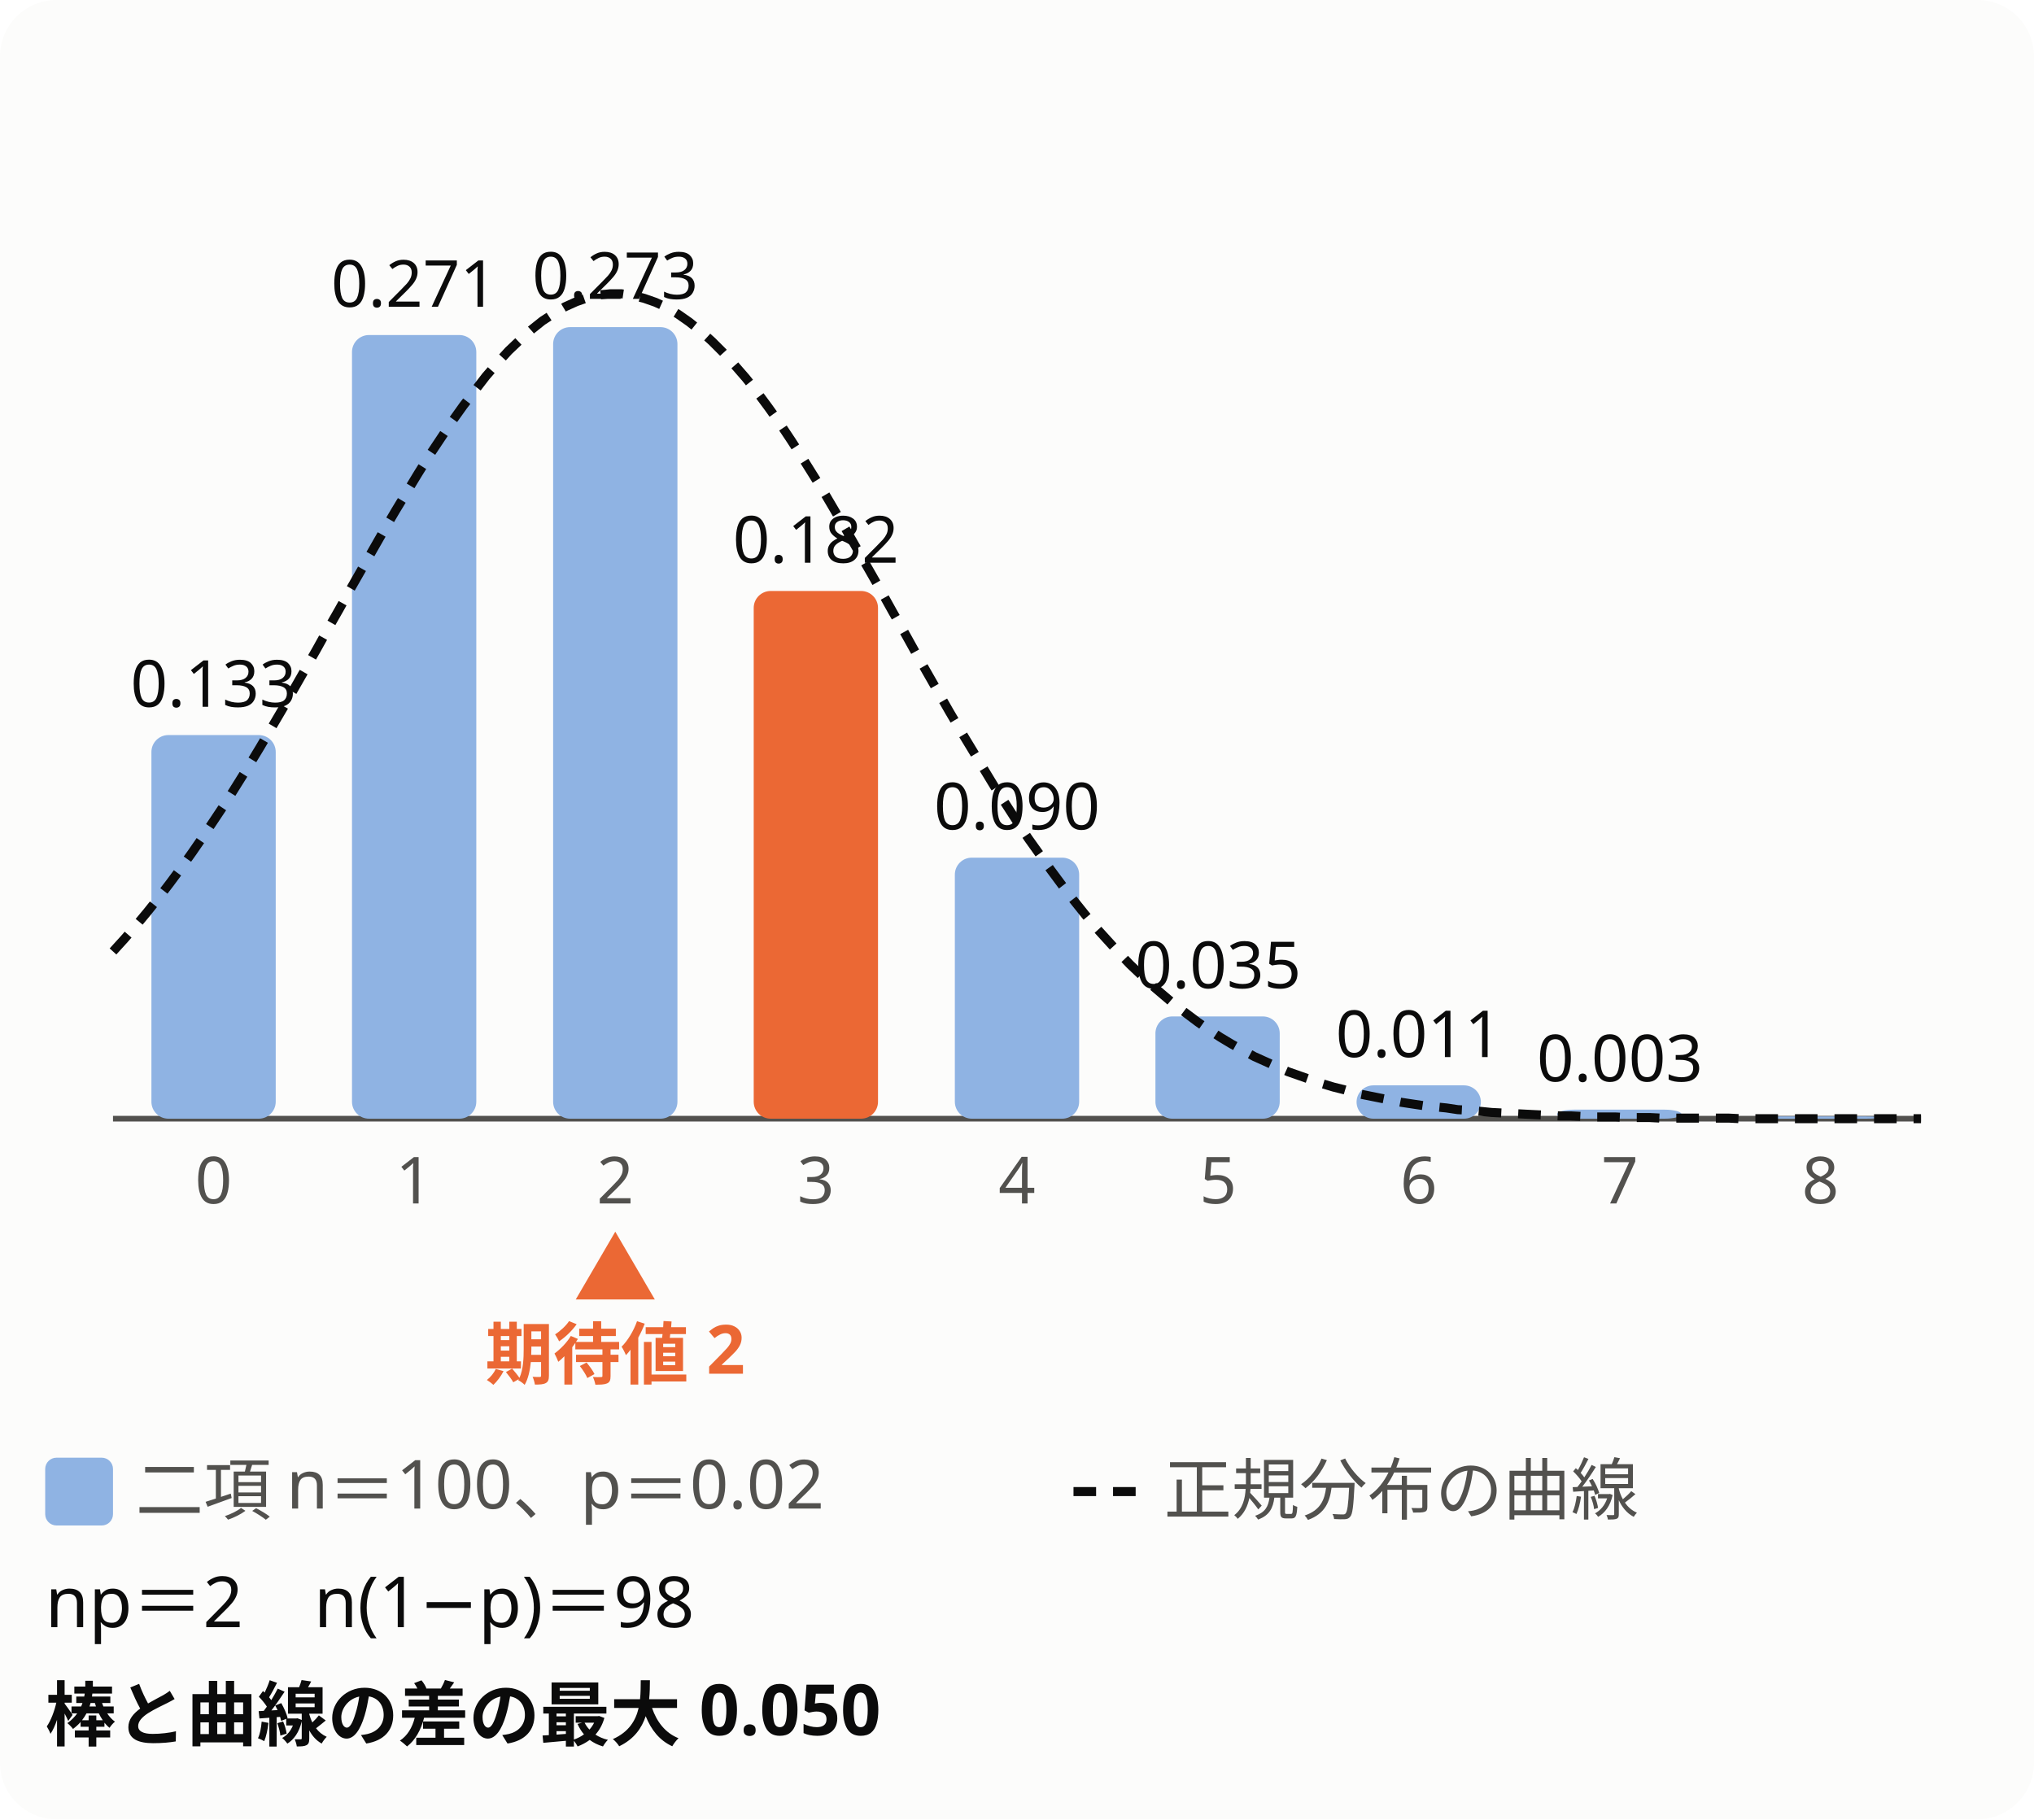
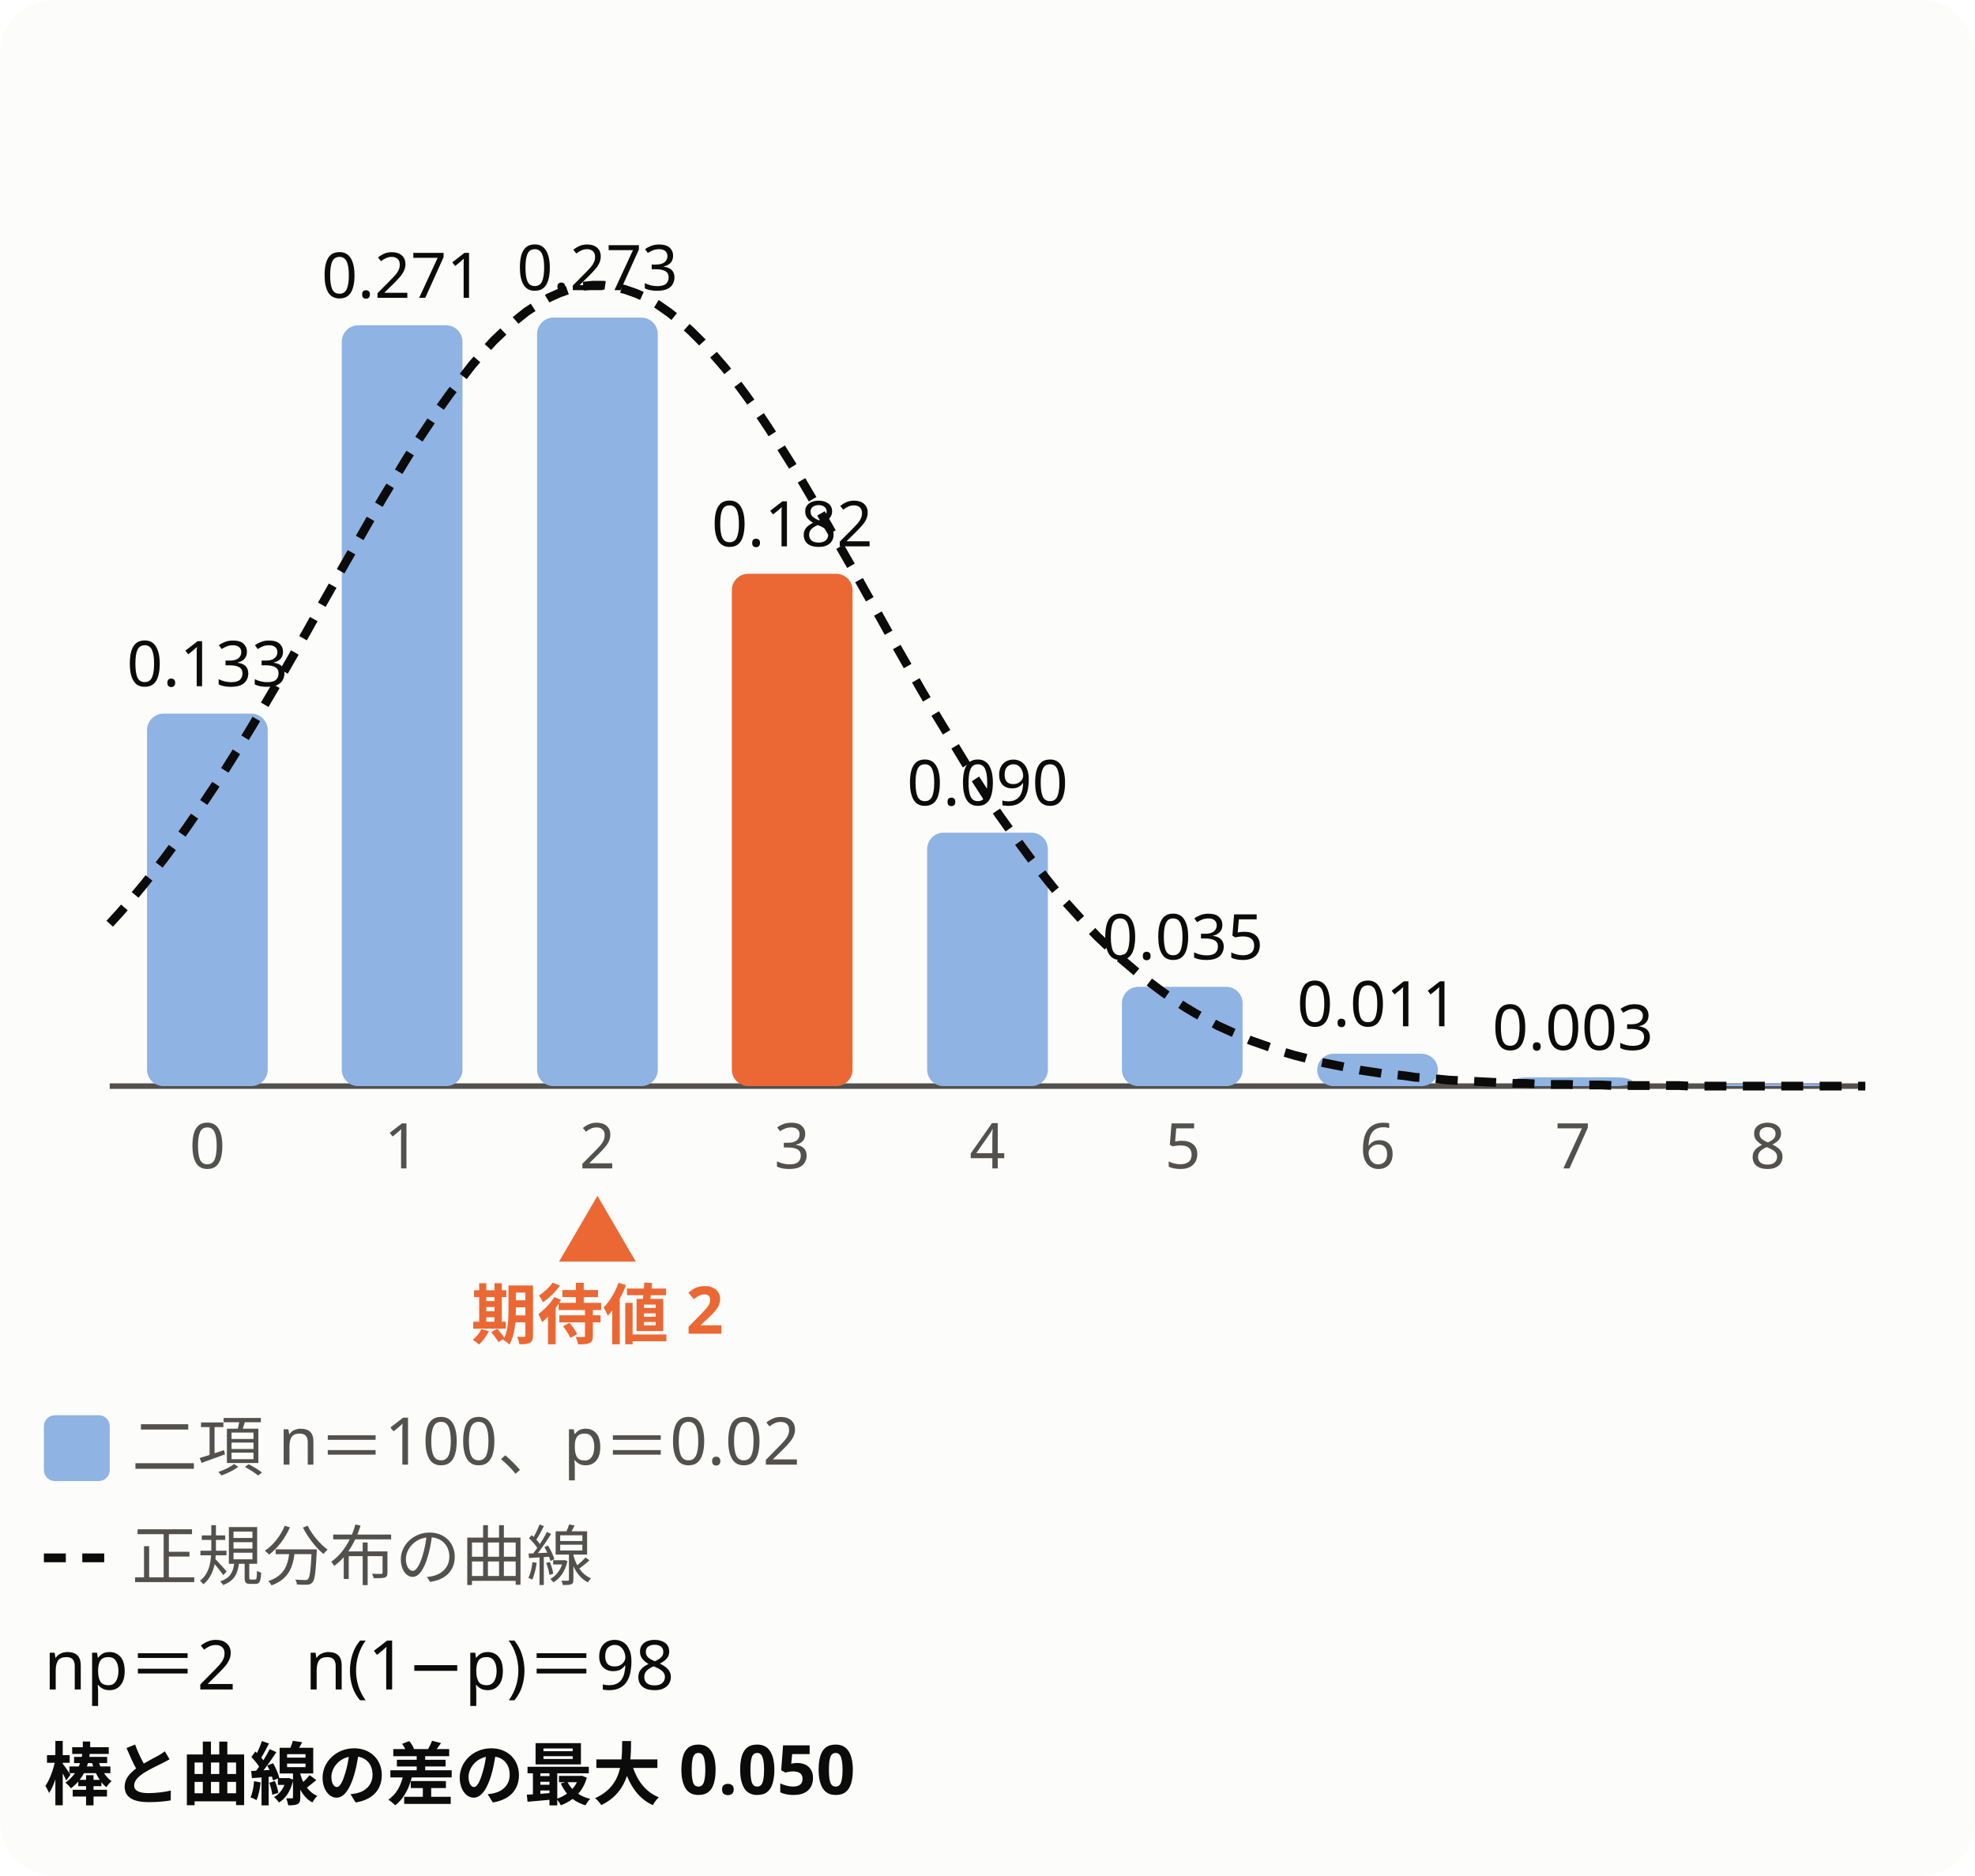
- <svg xmlns="http://www.w3.org/2000/svg" viewBox="0 0 360 322" width="360" height="322" font-family="sans-serif">
-   <rect width="360" height="322" rx="10" fill="#fcfcfb" />
+ <svg xmlns="http://www.w3.org/2000/svg" viewBox="0 0 360 342" width="360" height="342" font-family="sans-serif">
+   <rect width="360" height="342" rx="10" fill="#fcfcfb" />
  <line x1="20" y1="198" x2="340" y2="198" stroke="#52514e" stroke-width="1" />
  <rect x="26.8" y="130.1" width="22" height="67.9" rx="3" fill="#8fb3e3" />
  <text x="37.8" y="125.1" font-size="11.5" fill="#0b0b0b" text-anchor="middle" stroke="#fcfcfb" stroke-width="4" paint-order="stroke">0.133</text>
  <text x="37.8" y="213" font-size="11.5" fill="#52514e" text-anchor="middle">0</text>
  <rect x="62.3" y="59.3" width="22" height="138.7" rx="3" fill="#8fb3e3" />
  <text x="73.3" y="54.3" font-size="11.5" fill="#0b0b0b" text-anchor="middle" stroke="#fcfcfb" stroke-width="4" paint-order="stroke">0.271</text>
  <text x="73.3" y="213" font-size="11.5" fill="#52514e" text-anchor="middle">1</text>
  <rect x="97.9" y="57.9" width="22" height="140.1" rx="3" fill="#8fb3e3" />
  <text x="108.9" y="52.9" font-size="11.5" fill="#0b0b0b" text-anchor="middle" stroke="#fcfcfb" stroke-width="4" paint-order="stroke">0.273</text>
  <text x="108.9" y="213" font-size="11.5" fill="#52514e" text-anchor="middle">2</text>
  <rect x="133.4" y="104.6" width="22" height="93.4" rx="3" fill="#eb6834" />
  <text x="144.4" y="99.6" font-size="11.5" fill="#0b0b0b" text-anchor="middle" stroke="#fcfcfb" stroke-width="4" paint-order="stroke">0.182</text>
  <text x="144.4" y="213" font-size="11.5" fill="#52514e" text-anchor="middle">3</text>
  <rect x="169" y="151.8" width="22" height="46.2" rx="3" fill="#8fb3e3" />
  <text x="180.0" y="146.8" font-size="11.5" fill="#0b0b0b" text-anchor="middle" stroke="#fcfcfb" stroke-width="4" paint-order="stroke">0.090</text>
  <text x="180" y="213" font-size="11.5" fill="#52514e" text-anchor="middle">4</text>
  <rect x="204.5" y="179.9" width="22" height="18.1" rx="3" fill="#8fb3e3" />
  <text x="215.6" y="174.9" font-size="11.5" fill="#0b0b0b" text-anchor="middle" stroke="#fcfcfb" stroke-width="4" paint-order="stroke">0.035</text>
  <text x="215.6" y="213" font-size="11.5" fill="#52514e" text-anchor="middle">5</text>
  <rect x="240.1" y="192.1" width="22" height="5.9" rx="3" fill="#8fb3e3" />
  <text x="251.1" y="187.1" font-size="11.5" fill="#0b0b0b" text-anchor="middle" stroke="#fcfcfb" stroke-width="4" paint-order="stroke">0.011</text>
  <text x="251.1" y="213" font-size="11.5" fill="#52514e" text-anchor="middle">6</text>
  <rect x="275.6" y="196.4" width="22" height="1.6" rx="3" fill="#8fb3e3" />
  <text x="286.7" y="191.4" font-size="11.5" fill="#0b0b0b" text-anchor="middle" stroke="#fcfcfb" stroke-width="4" paint-order="stroke">0.003</text>
  <text x="286.7" y="213" font-size="11.5" fill="#52514e" text-anchor="middle">7</text>
  <rect x="311.2" y="197.6" width="22" height="0.4" rx="3" fill="#8fb3e3" />
  <text x="322.2" y="213" font-size="11.5" fill="#52514e" text-anchor="middle">8</text>
  <path d="M20.0,168.4 L22.0,166.2 L24.0,163.9 L26.0,161.5 L28.0,159.0 L30.0,156.4 L32.0,153.7 L34.0,150.9 L36.0,148.0 L38.0,145.0 L40.0,142.0 L42.0,138.8 L44.0,135.6 L46.0,132.3 L48.0,128.9 L50.0,125.5 L52.0,122.0 L54.0,118.5 L56.0,115.0 L58.0,111.4 L60.0,107.9 L62.0,104.3 L64.0,100.8 L66.0,97.3 L68.0,93.8 L70.0,90.4 L72.0,87.1 L74.0,83.8 L76.0,80.6 L78.0,77.6 L80.0,74.6 L82.0,71.8 L84.0,69.2 L86.0,66.6 L88.0,64.3 L90.0,62.1 L92.0,60.2 L94.0,58.4 L96.0,56.8 L98.0,55.5 L100.0,54.3 L102.0,53.4 L104.0,52.7 L106.0,52.2 L108.0,52.0 L110.0,52.0 L112.0,52.3 L114.0,52.8 L116.0,53.5 L118.0,54.4 L120.0,55.6 L122.0,57.0 L124.0,58.6 L126.0,60.4 L128.0,62.4 L130.0,64.6 L132.0,66.9 L134.0,69.4 L136.0,72.1 L138.0,74.9 L140.0,77.9 L142.0,81.0 L144.0,84.2 L146.0,87.4 L148.0,90.8 L150.0,94.2 L152.0,97.7 L154.0,101.2 L156.0,104.7 L158.0,108.3 L160.0,111.8 L162.0,115.4 L164.0,118.9 L166.0,122.4 L168.0,125.9 L170.0,129.3 L172.0,132.6 L174.0,135.9 L176.0,139.2 L178.0,142.3 L180.0,145.4 L182.0,148.4 L184.0,151.2 L186.0,154.0 L188.0,156.7 L190.0,159.3 L192.0,161.8 L194.0,164.2 L196.0,166.4 L198.0,168.6 L200.0,170.7 L202.0,172.6 L204.0,174.5 L206.0,176.2 L208.0,177.9 L210.0,179.4 L212.0,180.9 L214.0,182.3 L216.0,183.6 L218.0,184.8 L220.0,185.9 L222.0,187.0 L224.0,187.9 L226.0,188.8 L228.0,189.7 L230.0,190.4 L232.0,191.1 L234.0,191.8 L236.0,192.4 L238.0,192.9 L240.0,193.5 L242.0,193.9 L244.0,194.3 L246.0,194.7 L248.0,195.1 L250.0,195.4 L252.0,195.7 L254.0,195.9 L256.0,196.1 L258.0,196.4 L260.0,196.5 L262.0,196.7 L264.0,196.9 L266.0,197.0 L268.0,197.1 L270.0,197.2 L272.0,197.3 L274.0,197.4 L276.0,197.5 L278.0,197.5 L280.0,197.6 L282.0,197.7 L284.0,197.7 L286.0,197.7 L288.0,197.8 L290.0,197.8 L292.0,197.8 L294.0,197.9 L296.0,197.9 L298.0,197.9 L300.0,197.9 L302.0,197.9 L304.0,197.9 L306.0,197.9 L308.0,198.0 L310.0,198.0 L312.0,198.0 L314.0,198.0 L316.0,198.0 L318.0,198.0 L320.0,198.0 L322.0,198.0 L324.0,198.0 L326.0,198.0 L328.0,198.0 L330.0,198.0 L332.0,198.0 L334.0,198.0 L336.0,198.0 L338.0,198.0 L340.0,198.0" fill="none" stroke="#0b0b0b" stroke-width="1.6" stroke-dasharray="4 3" />
  <path d="M108.9,218 l-7,12 h14 z" fill="#eb6834" />
  <text x="108.9" y="244" font-size="12" fill="#eb6834" text-anchor="middle" font-weight="bold">期待値 2</text>
  <rect x="8" y="258" width="12" height="12" rx="2" fill="#8fb3e3" />
  <text x="24" y="268" font-size="12" fill="#52514e" text-anchor="start">二項 n＝100、p＝0.02</text>
-   <line x1="190" y1="264" x2="202" y2="264" stroke="#0b0b0b" stroke-width="1.6" stroke-dasharray="4 3" />
-   <text x="206" y="268" font-size="12" fill="#52514e" text-anchor="start">正規分布の曲線</text>
-   <text x="8" y="288" font-size="12.5" fill="#0b0b0b" text-anchor="start">np＝2　n(1−p)＝98</text>
-   <text x="8" y="308" font-size="12.5" fill="#0b0b0b" text-anchor="start" font-weight="bold">棒と曲線の差の最大 0.050</text>
+   <line x1="8" y1="284" x2="20" y2="284" stroke="#0b0b0b" stroke-width="1.6" stroke-dasharray="4 3" />
+   <text x="24" y="288" font-size="12" fill="#52514e" text-anchor="start">正規分布の曲線</text>
+   <text x="8" y="308" font-size="12.5" fill="#0b0b0b" text-anchor="start">np＝2　n(1−p)＝98</text>
+   <text x="8" y="328" font-size="12.5" fill="#0b0b0b" text-anchor="start" font-weight="bold">棒と曲線の差の最大 0.050</text>
</svg>
